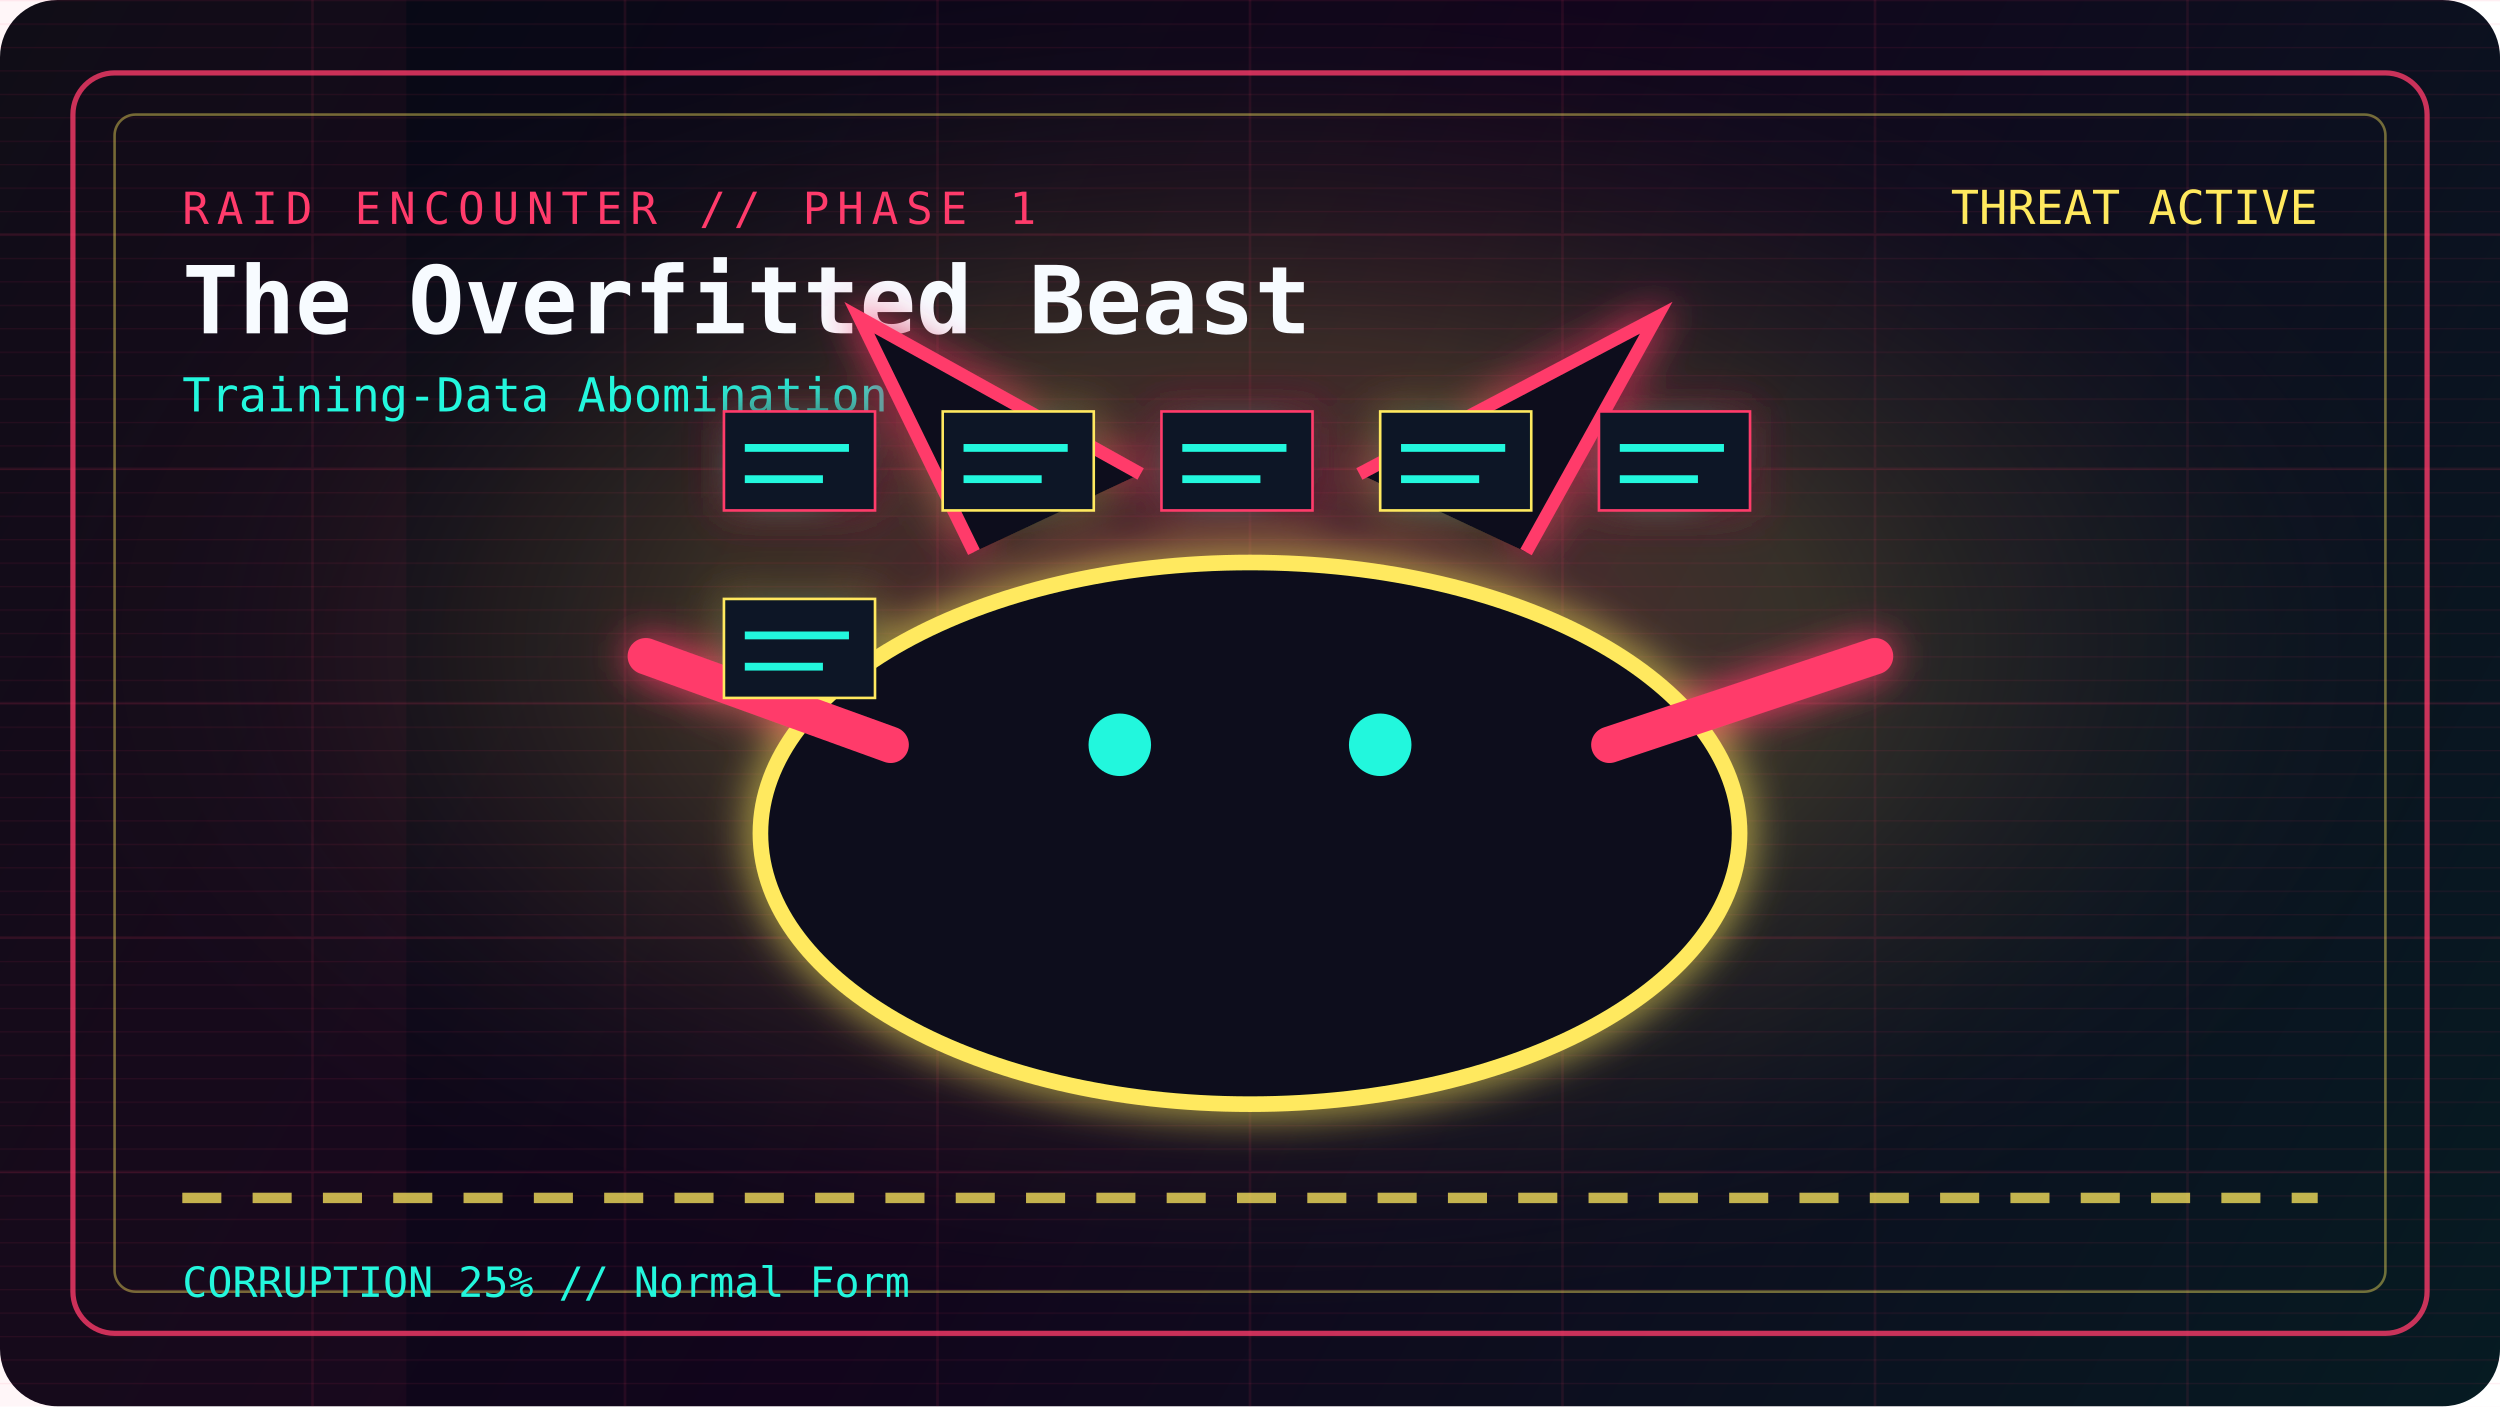
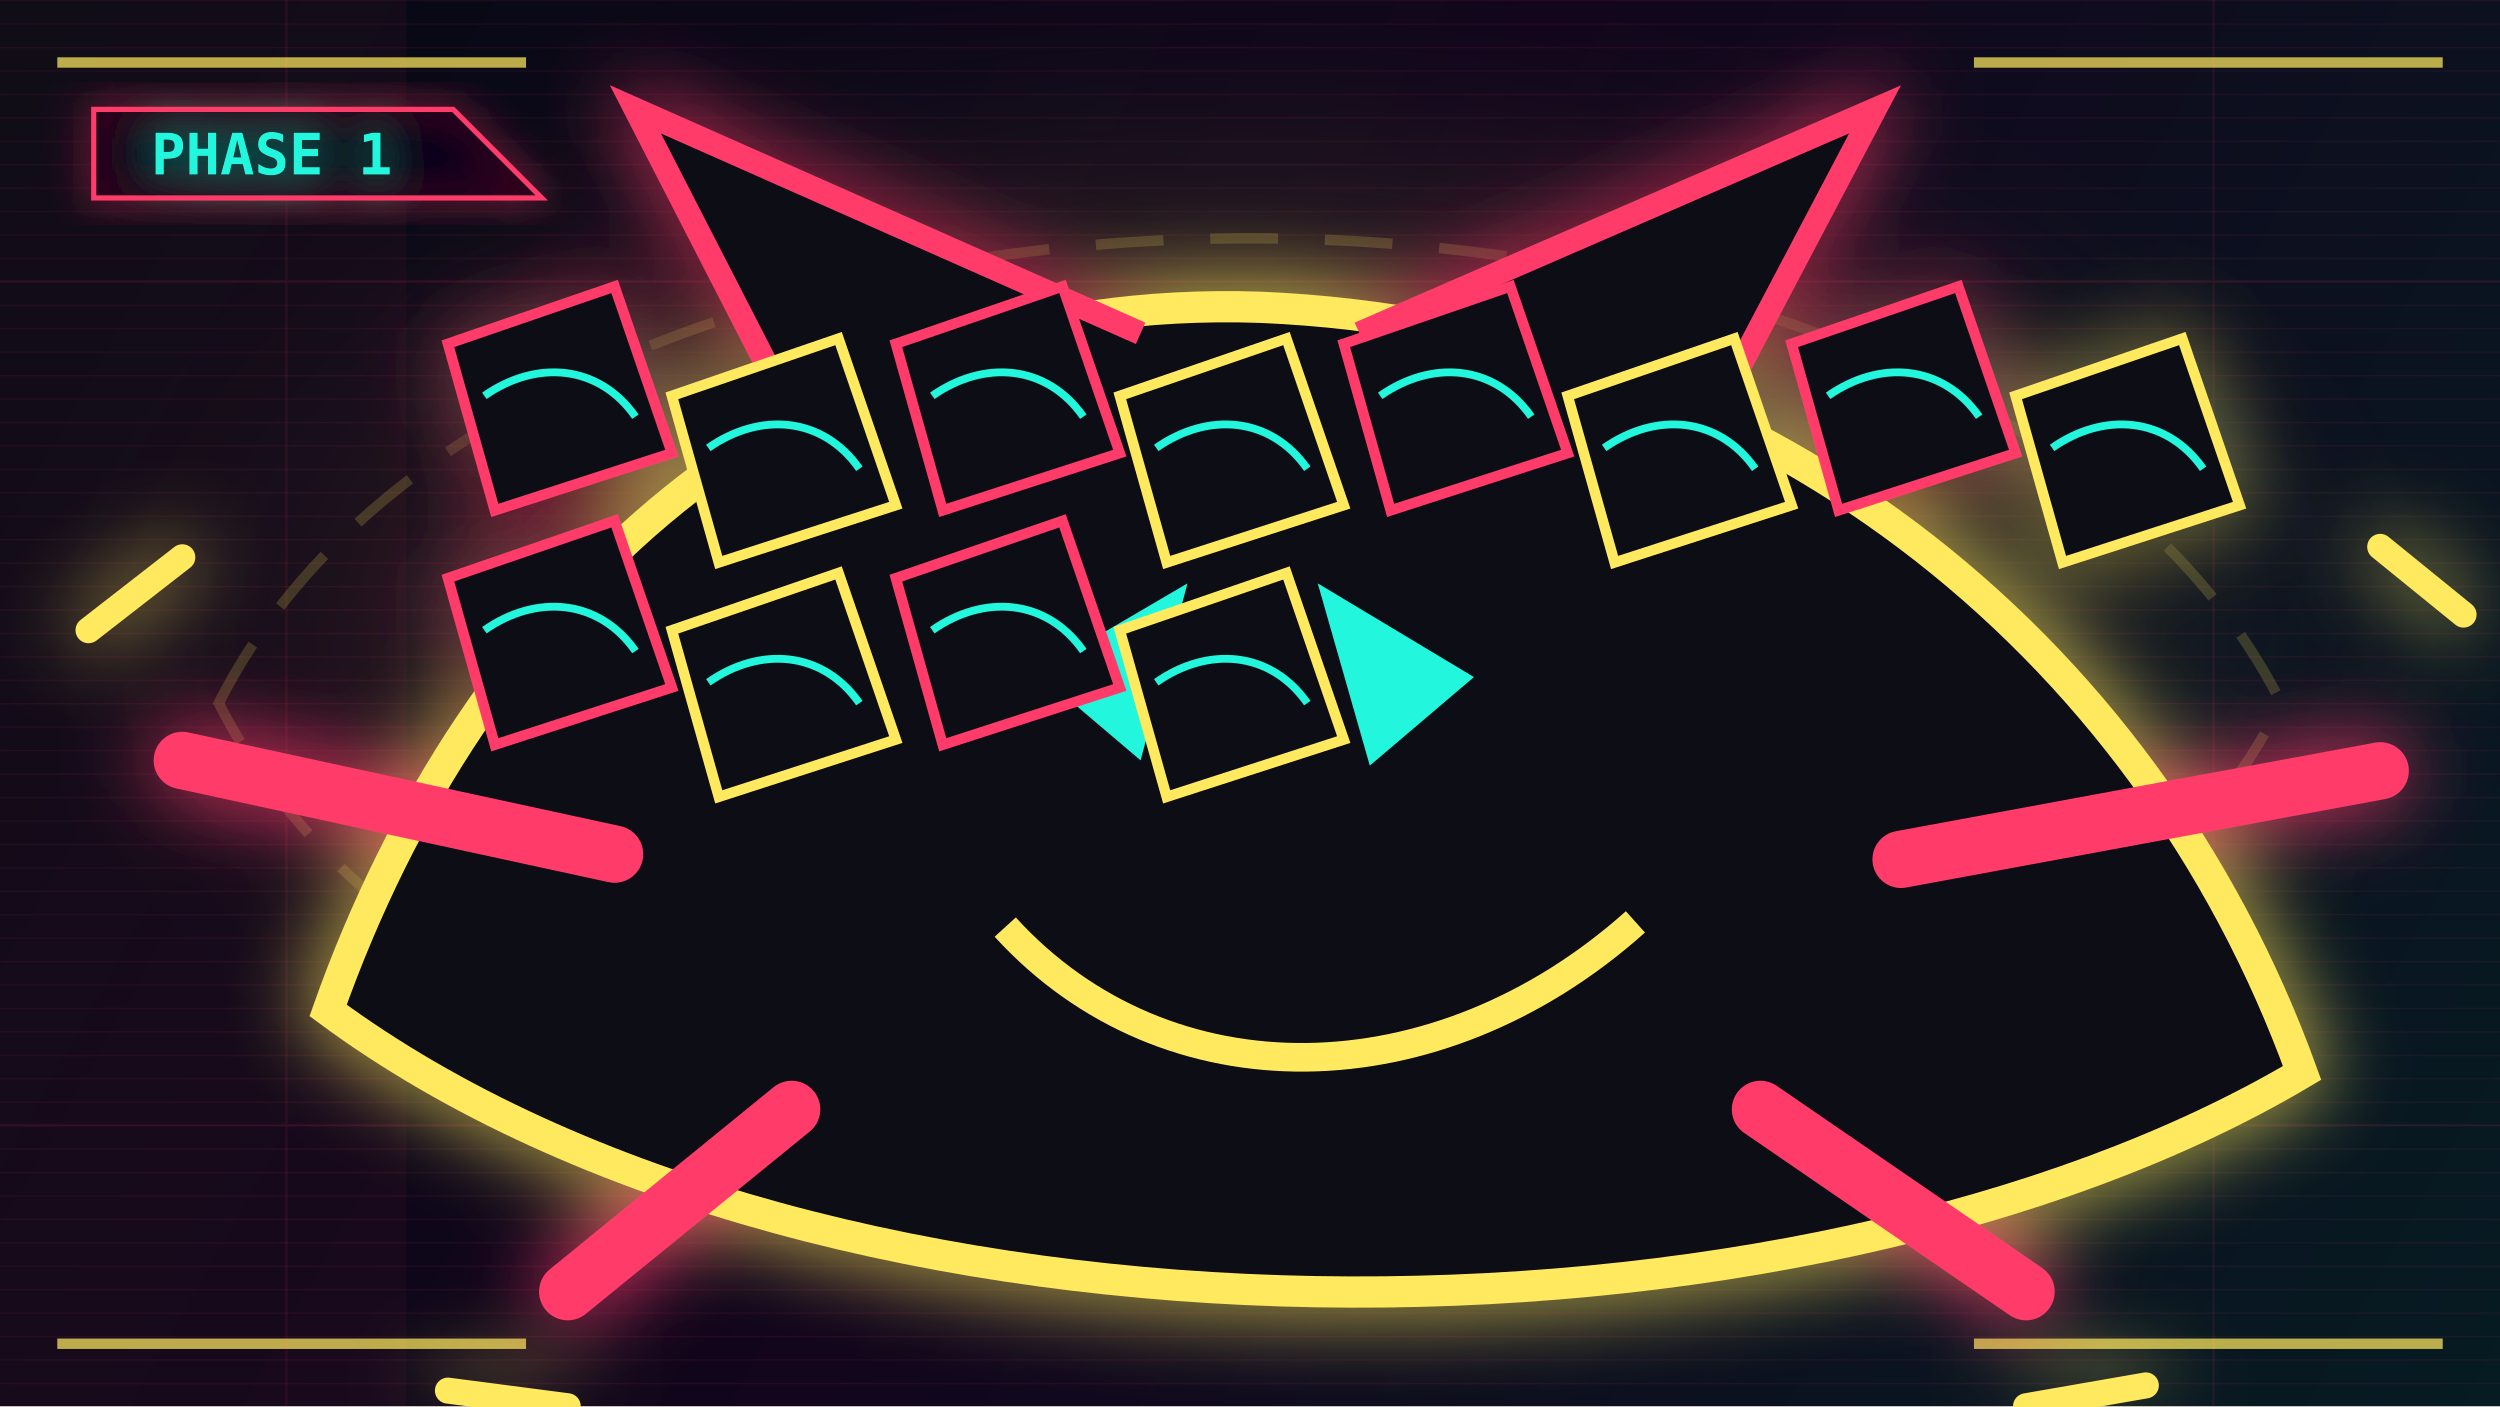
<svg xmlns="http://www.w3.org/2000/svg" width="960" height="540" viewBox="0 0 960 540" fill="none" role="img" aria-labelledby="title desc">
  <defs>
    <linearGradient id="bg" x1="0" y1="0" x2="960" y2="540" gradientUnits="userSpaceOnUse">
      <stop offset="0" stop-color="#050b14" />
      <stop offset=".48" stop-color="#12051c" />
      <stop offset="1" stop-color="#061b22" />
    </linearGradient>
    <radialGradient id="core" cx="50%" cy="46%" r="50%">
      <stop offset="0" stop-color="#ff3b6b" stop-opacity=".32" />
      <stop offset=".45" stop-color="#ffe95e" stop-opacity=".16" />
      <stop offset="1" stop-color="#020713" stop-opacity="0" />
    </radialGradient>
    <pattern id="scan" width="9" height="9" patternUnits="userSpaceOnUse">
      <path d="M0 0H9" stroke="#ff3b6b" stroke-opacity=".08" />
    </pattern>
    <filter id="glow" x="-30%" y="-30%" width="160%" height="160%">
      <feGaussianBlur stdDeviation="8" result="blur" />
      <feMerge>
        <feMergeNode in="blur" />
        <feMergeNode in="SourceGraphic" />
      </feMerge>
    </filter>
+     <filter id="heavyGlow" x="-50%" y="-50%" width="200%" height="200%">
+       <feGaussianBlur stdDeviation="16" result="blur" />
+       <feMerge>
+         <feMergeNode in="blur" />
+         <feMergeNode in="SourceGraphic" />
+       </feMerge>
+     </filter>
    <style>
      @keyframes pulse { 0%,100% { opacity: .55; } 50% { opacity: 1; } }
-       @keyframes dash { to { stroke-dashoffset: -160; } }
      @keyframes spin { to { transform: rotate(360deg); } }
-       @keyframes jitter { 0%,100% { transform: translate(0,0); } 20% { transform: translate(2px,-1px); } 40% { transform: translate(-2px,2px); } 60% { transform: translate(1px,2px); } 80% { transform: translate(-1px,-2px); } }
+       @keyframes shake { 0%,100% { transform: translate(0,0); } 20% { transform: translate(3px,-2px); } 40% { transform: translate(-3px,2px); } 60% { transform: translate(2px,3px); } 80% { transform: translate(-2px,-3px); } }
+       @keyframes drift { 0%,100% { transform: translateX(0); } 50% { transform: translateX(16px); } }
      @keyframes sweep { 0% { transform: translateX(-960px); } 100% { transform: translateX(960px); } }
+       @keyframes flow { to { stroke-dashoffset: -220; } }
      .pulse { animation: pulse 2.15s ease-in-out infinite; }
-       .dash { animation: dash 5s linear infinite; }
      .spin { transform-origin: 480px 270px; animation: spin 12s linear infinite; }
-       .jitter { animation: jitter 2.25s steps(2,end) infinite; }
+       .shake { animation: shake 1.92s steps(2,end) infinite; }
+       .drift { animation: drift 4.95s ease-in-out infinite; }
      .sweep { animation: sweep 5.6s linear infinite; }
+       .flow { animation: flow 4.7s linear infinite; }
    </style>
  </defs>
-   <rect width="960" height="540" rx="22" fill="url(#bg)" />
+   <rect width="960" height="540" fill="url(#bg)" />
  <rect width="960" height="540" fill="url(#core)" />
  <rect width="960" height="540" fill="url(#scan)" />
  <rect class="sweep" x="0" y="0" width="156" height="540" fill="#ff3b6b" fill-opacity=".045" />
-   <path d="M0 90H960M0 180H960M0 270H960M0 360H960M0 450H960M120 0V540M240 0V540M360 0V540M480 0V540M600 0V540M720 0V540M840 0V540" stroke="#ff3b6b" stroke-opacity=".09" />
-   <rect x="28" y="28" width="904" height="484" rx="16" stroke="#ff3b6b" stroke-opacity=".78" stroke-width="2" />
-   <rect x="44" y="44" width="872" height="452" rx="8" stroke="#ffe95e" stroke-opacity=".42" />
-   <text x="70" y="86" fill="#ff3b6b" font-family="ui-monospace, SFMono-Regular, Menlo, Monaco, Consolas, monospace" font-size="17" letter-spacing="3">RAID ENCOUNTER // PHASE 1</text>
-   <text x="70" y="128" fill="#f7fbff" font-family="ui-monospace, SFMono-Regular, Menlo, Monaco, Consolas, monospace" font-size="36" font-weight="900">The Overfitted Beast</text>
-   <text x="70" y="158" fill="#23f7dd" font-family="ui-monospace, SFMono-Regular, Menlo, Monaco, Consolas, monospace" font-size="18">Training-Data Abomination</text>
-   <text x="70" y="498" fill="#23f7dd" font-family="ui-monospace, SFMono-Regular, Menlo, Monaco, Consolas, monospace" font-size="16">CORRUPTION 25% // Normal Form</text>
-   <g filter="url(#glow)">
+   <path d="M0 108H960M0 432H960M110 0V540M850 0V540" stroke="#ff3b6b" stroke-opacity=".08" />
+   <path d="M22 24H202M758 24H938M22 516H202M758 516H938" stroke="#ffe95e" stroke-opacity=".72" stroke-width="4" />
+   <path class="spin" d="M84 270C204 32 756 32 876 270C756 508 204 508 84 270Z" stroke="#ffe95e" stroke-opacity=".18" stroke-width="4" stroke-dasharray="26 18" fill="none" />
+   <g filter="url(#heavyGlow)">
    <g>
-       <ellipse cx="480" cy="320" rx="188" ry="104" fill="#07101b" stroke="#ffe95e" stroke-width="6" />
-       <path d="M342 286L248 252M618 286L720 252" stroke="#ff3b6b" stroke-width="14" stroke-linecap="round" />
-       <path d="M374 212L330 122L438 182M586 212L636 122L522 182" fill="#07101b" stroke="#ff3b6b" stroke-width="5" />
-       <circle cx="430" cy="286" r="12" fill="#23f7dd" />
-       <circle cx="530" cy="286" r="12" fill="#23f7dd" />
-       <rect class="jitter" x="278" y="158" width="58" height="38" fill="#0b1725" stroke="#ff3b6b" />
-       <path d="M286 172H326M286 184H316" stroke="#23f7dd" stroke-width="3" />
-       <rect class="jitter" x="362" y="158" width="58" height="38" fill="#0b1725" stroke="#ffe95e" />
-       <path d="M370 172H410M370 184H400" stroke="#23f7dd" stroke-width="3" />
-       <rect class="jitter" x="446" y="158" width="58" height="38" fill="#0b1725" stroke="#ff3b6b" />
-       <path d="M454 172H494M454 184H484" stroke="#23f7dd" stroke-width="3" />
-       <rect class="jitter" x="530" y="158" width="58" height="38" fill="#0b1725" stroke="#ffe95e" />
-       <path d="M538 172H578M538 184H568" stroke="#23f7dd" stroke-width="3" />
-       <rect class="jitter" x="614" y="158" width="58" height="38" fill="#0b1725" stroke="#ff3b6b" />
-       <path d="M622 172H662M622 184H652" stroke="#23f7dd" stroke-width="3" />
-       <rect class="jitter" x="278" y="230" width="58" height="38" fill="#0b1725" stroke="#ffe95e" />
-       <path d="M286 244H326M286 256H316" stroke="#23f7dd" stroke-width="3" />
+       <path d="M126 388C182 230 306 112 484 118C674 126 824 246 884 412C692 526 318 530 126 388Z" fill="#070812" stroke="#ffe95e" stroke-width="12" />
+       <path d="M318 186L244 42L438 128M642 190L720 42L522 128" fill="#070812" stroke="#ff3b6b" stroke-width="9" />
+       <path d="M236 328L70 292M730 330L914 296M304 426L218 496M676 426L778 496" stroke="#ff3b6b" stroke-width="22" stroke-linecap="round" />
+       <path d="M70 214L34 242M914 210L946 236M218 540L172 534M778 540L824 532" stroke="#ffe95e" stroke-width="10" stroke-linecap="round" />
+       <path class="pulse" d="M398 258L456 224L438 292ZM566 260L506 224L526 294Z" fill="#23f7dd" />
+       <path d="M386 356C448 424 552 422 628 354" stroke="#ffe95e" stroke-width="11" fill="none" />
+       <path class="shake" d="M172 132L236 110L258 174L190 196Z" fill="#0a1018" stroke="#ff3b6b" stroke-width="4" />
+       <path d="M186 152C206 138 230 140 244 160" stroke="#23f7dd" stroke-width="3" fill="none" />
+       <path class="shake" d="M258 152L322 130L344 194L276 216Z" fill="#0a1018" stroke="#ffe95e" stroke-width="4" />
+       <path d="M272 172C292 158 316 160 330 180" stroke="#23f7dd" stroke-width="3" fill="none" />
+       <path class="shake" d="M344 132L408 110L430 174L362 196Z" fill="#0a1018" stroke="#ff3b6b" stroke-width="4" />
+       <path d="M358 152C378 138 402 140 416 160" stroke="#23f7dd" stroke-width="3" fill="none" />
+       <path class="shake" d="M430 152L494 130L516 194L448 216Z" fill="#0a1018" stroke="#ffe95e" stroke-width="4" />
+       <path d="M444 172C464 158 488 160 502 180" stroke="#23f7dd" stroke-width="3" fill="none" />
+       <path class="shake" d="M516 132L580 110L602 174L534 196Z" fill="#0a1018" stroke="#ff3b6b" stroke-width="4" />
+       <path d="M530 152C550 138 574 140 588 160" stroke="#23f7dd" stroke-width="3" fill="none" />
+       <path class="shake" d="M602 152L666 130L688 194L620 216Z" fill="#0a1018" stroke="#ffe95e" stroke-width="4" />
+       <path d="M616 172C636 158 660 160 674 180" stroke="#23f7dd" stroke-width="3" fill="none" />
+       <path class="shake" d="M688 132L752 110L774 174L706 196Z" fill="#0a1018" stroke="#ff3b6b" stroke-width="4" />
+       <path d="M702 152C722 138 746 140 760 160" stroke="#23f7dd" stroke-width="3" fill="none" />
+       <path class="shake" d="M774 152L838 130L860 194L792 216Z" fill="#0a1018" stroke="#ffe95e" stroke-width="4" />
+       <path d="M788 172C808 158 832 160 846 180" stroke="#23f7dd" stroke-width="3" fill="none" />
+       <path class="shake" d="M172 222L236 200L258 264L190 286Z" fill="#0a1018" stroke="#ff3b6b" stroke-width="4" />
+       <path d="M186 242C206 228 230 230 244 250" stroke="#23f7dd" stroke-width="3" fill="none" />
+       <path class="shake" d="M258 242L322 220L344 284L276 306Z" fill="#0a1018" stroke="#ffe95e" stroke-width="4" />
+       <path d="M272 262C292 248 316 250 330 270" stroke="#23f7dd" stroke-width="3" fill="none" />
+       <path class="shake" d="M344 222L408 200L430 264L362 286Z" fill="#0a1018" stroke="#ff3b6b" stroke-width="4" />
+       <path d="M358 242C378 228 402 230 416 250" stroke="#23f7dd" stroke-width="3" fill="none" />
+       <path class="shake" d="M430 242L494 220L516 284L448 306Z" fill="#0a1018" stroke="#ffe95e" stroke-width="4" />
+       <path d="M444 262C464 248 488 250 502 270" stroke="#23f7dd" stroke-width="3" fill="none" />
    </g>
  </g>
-   <path d="M70 460H890" stroke="#ffe95e" stroke-opacity=".75" stroke-width="4" stroke-dasharray="15 12" />
-   <text x="890" y="86" text-anchor="end" fill="#ffe95e" font-family="ui-monospace, SFMono-Regular, Menlo, Monaco, Consolas, monospace" font-size="18">THREAT ACTIVE</text>
+   <g filter="url(#glow)">
+     <path d="M36 42H174L208 76H36Z" fill="#020713" fill-opacity=".82" stroke="#ff3b6b" stroke-width="2" />
+     <text x="58" y="67" fill="#23f7dd" font-family="ui-monospace, SFMono-Regular, Menlo, Monaco, Consolas, monospace" font-size="22" font-weight="900">PHASE 1</text>
+   </g>
</svg>
